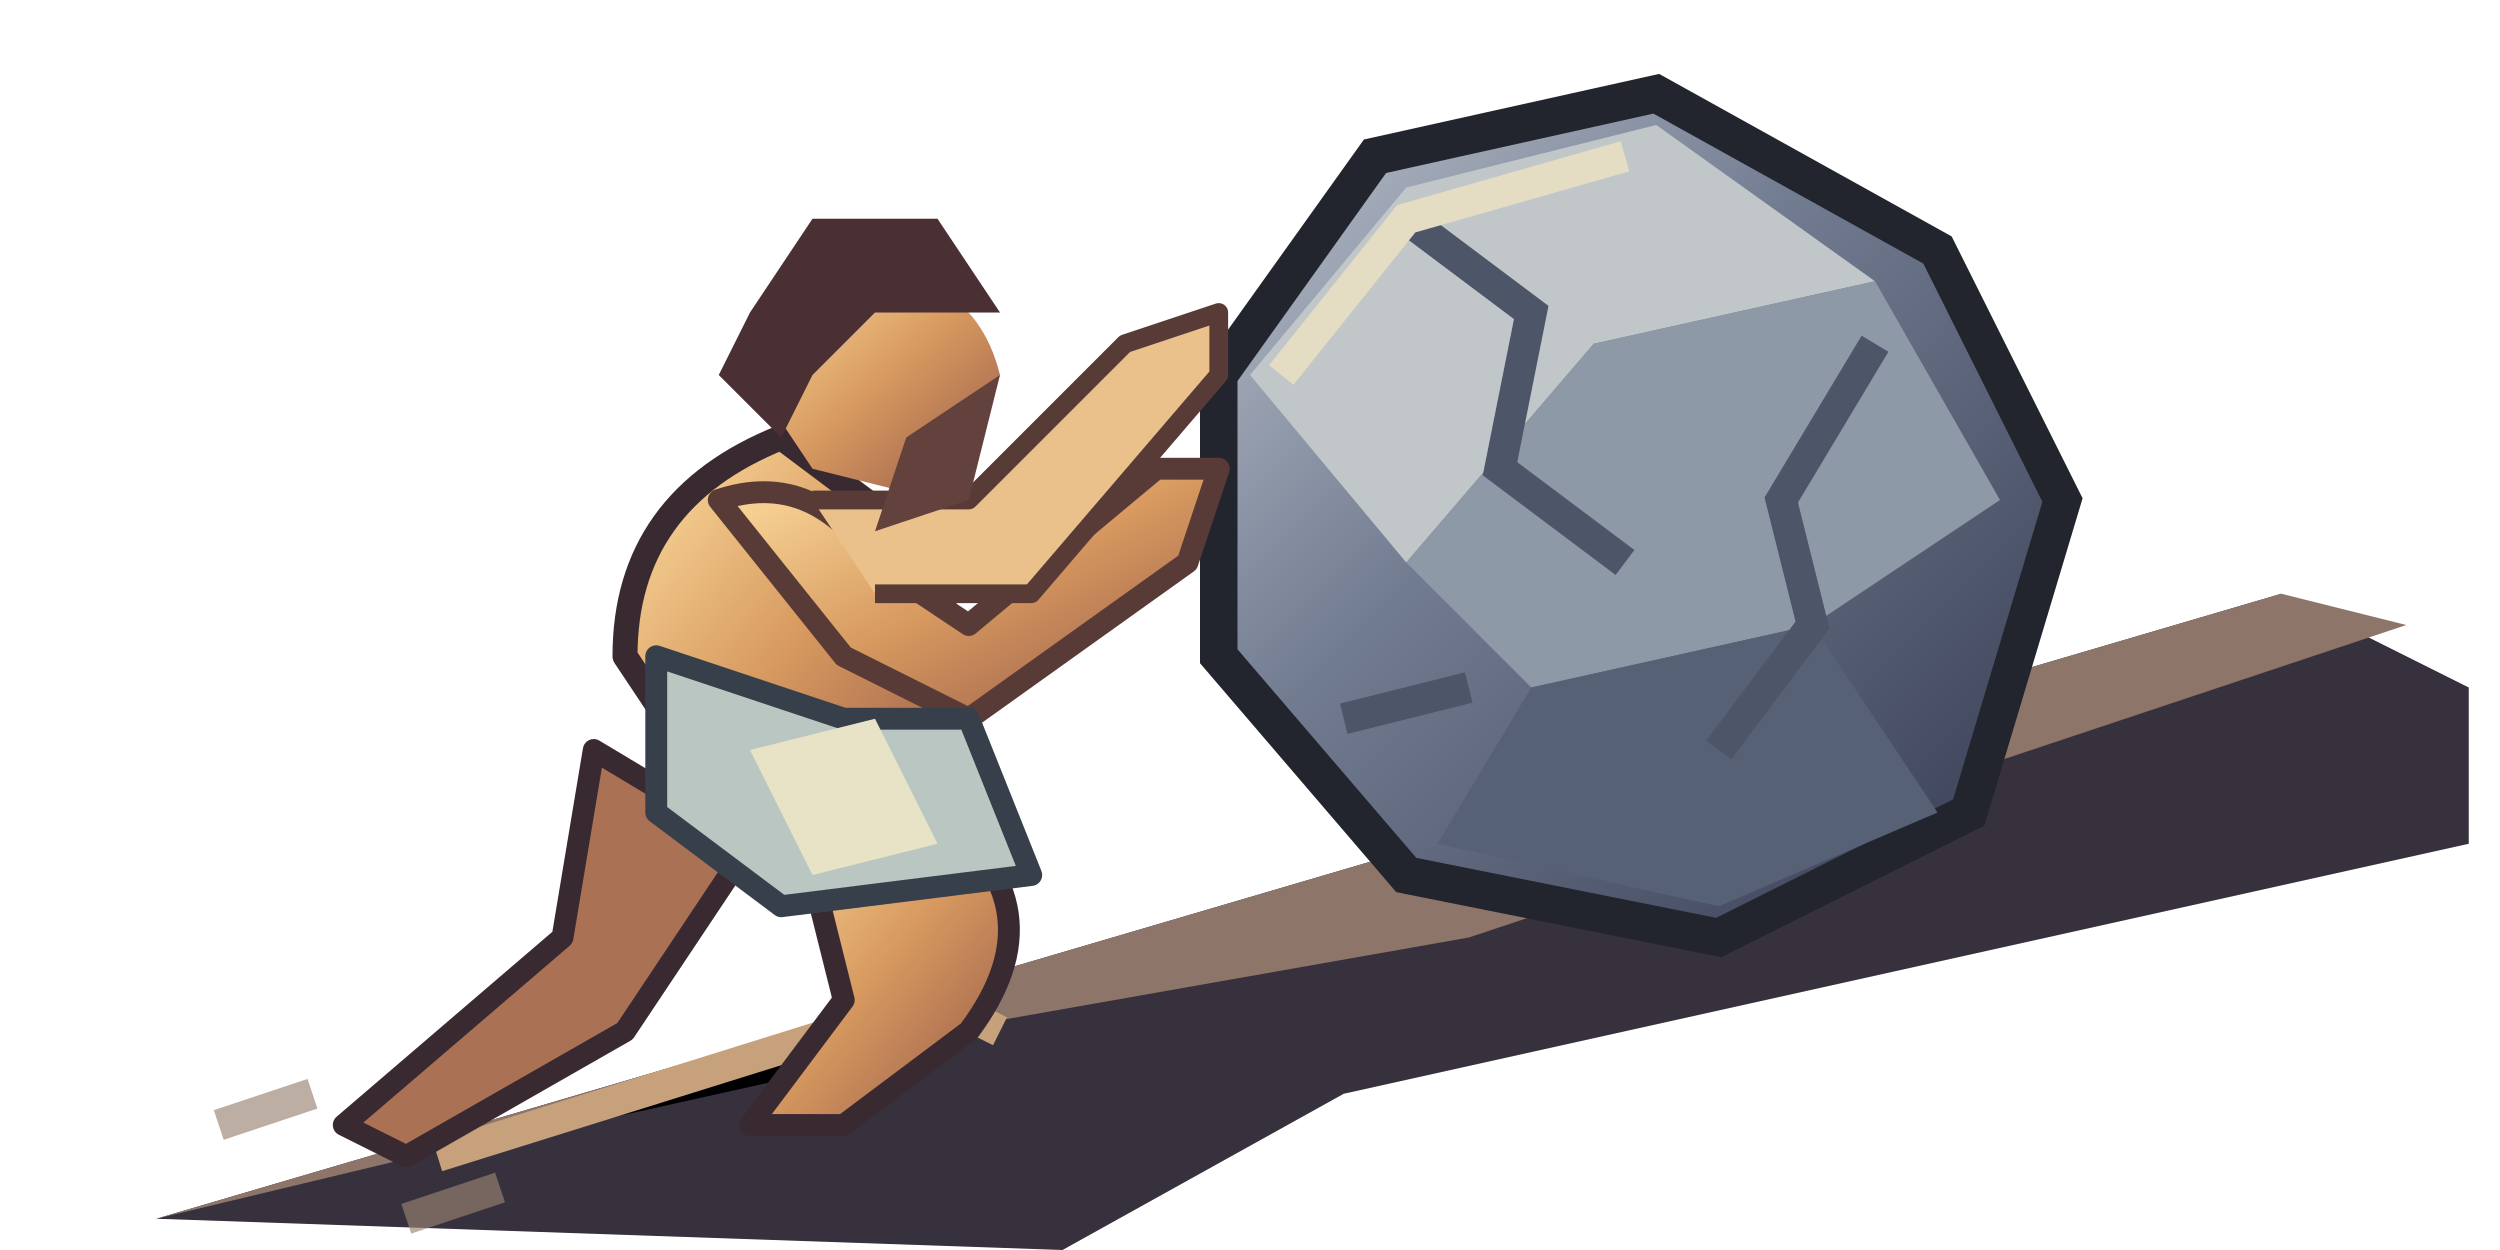
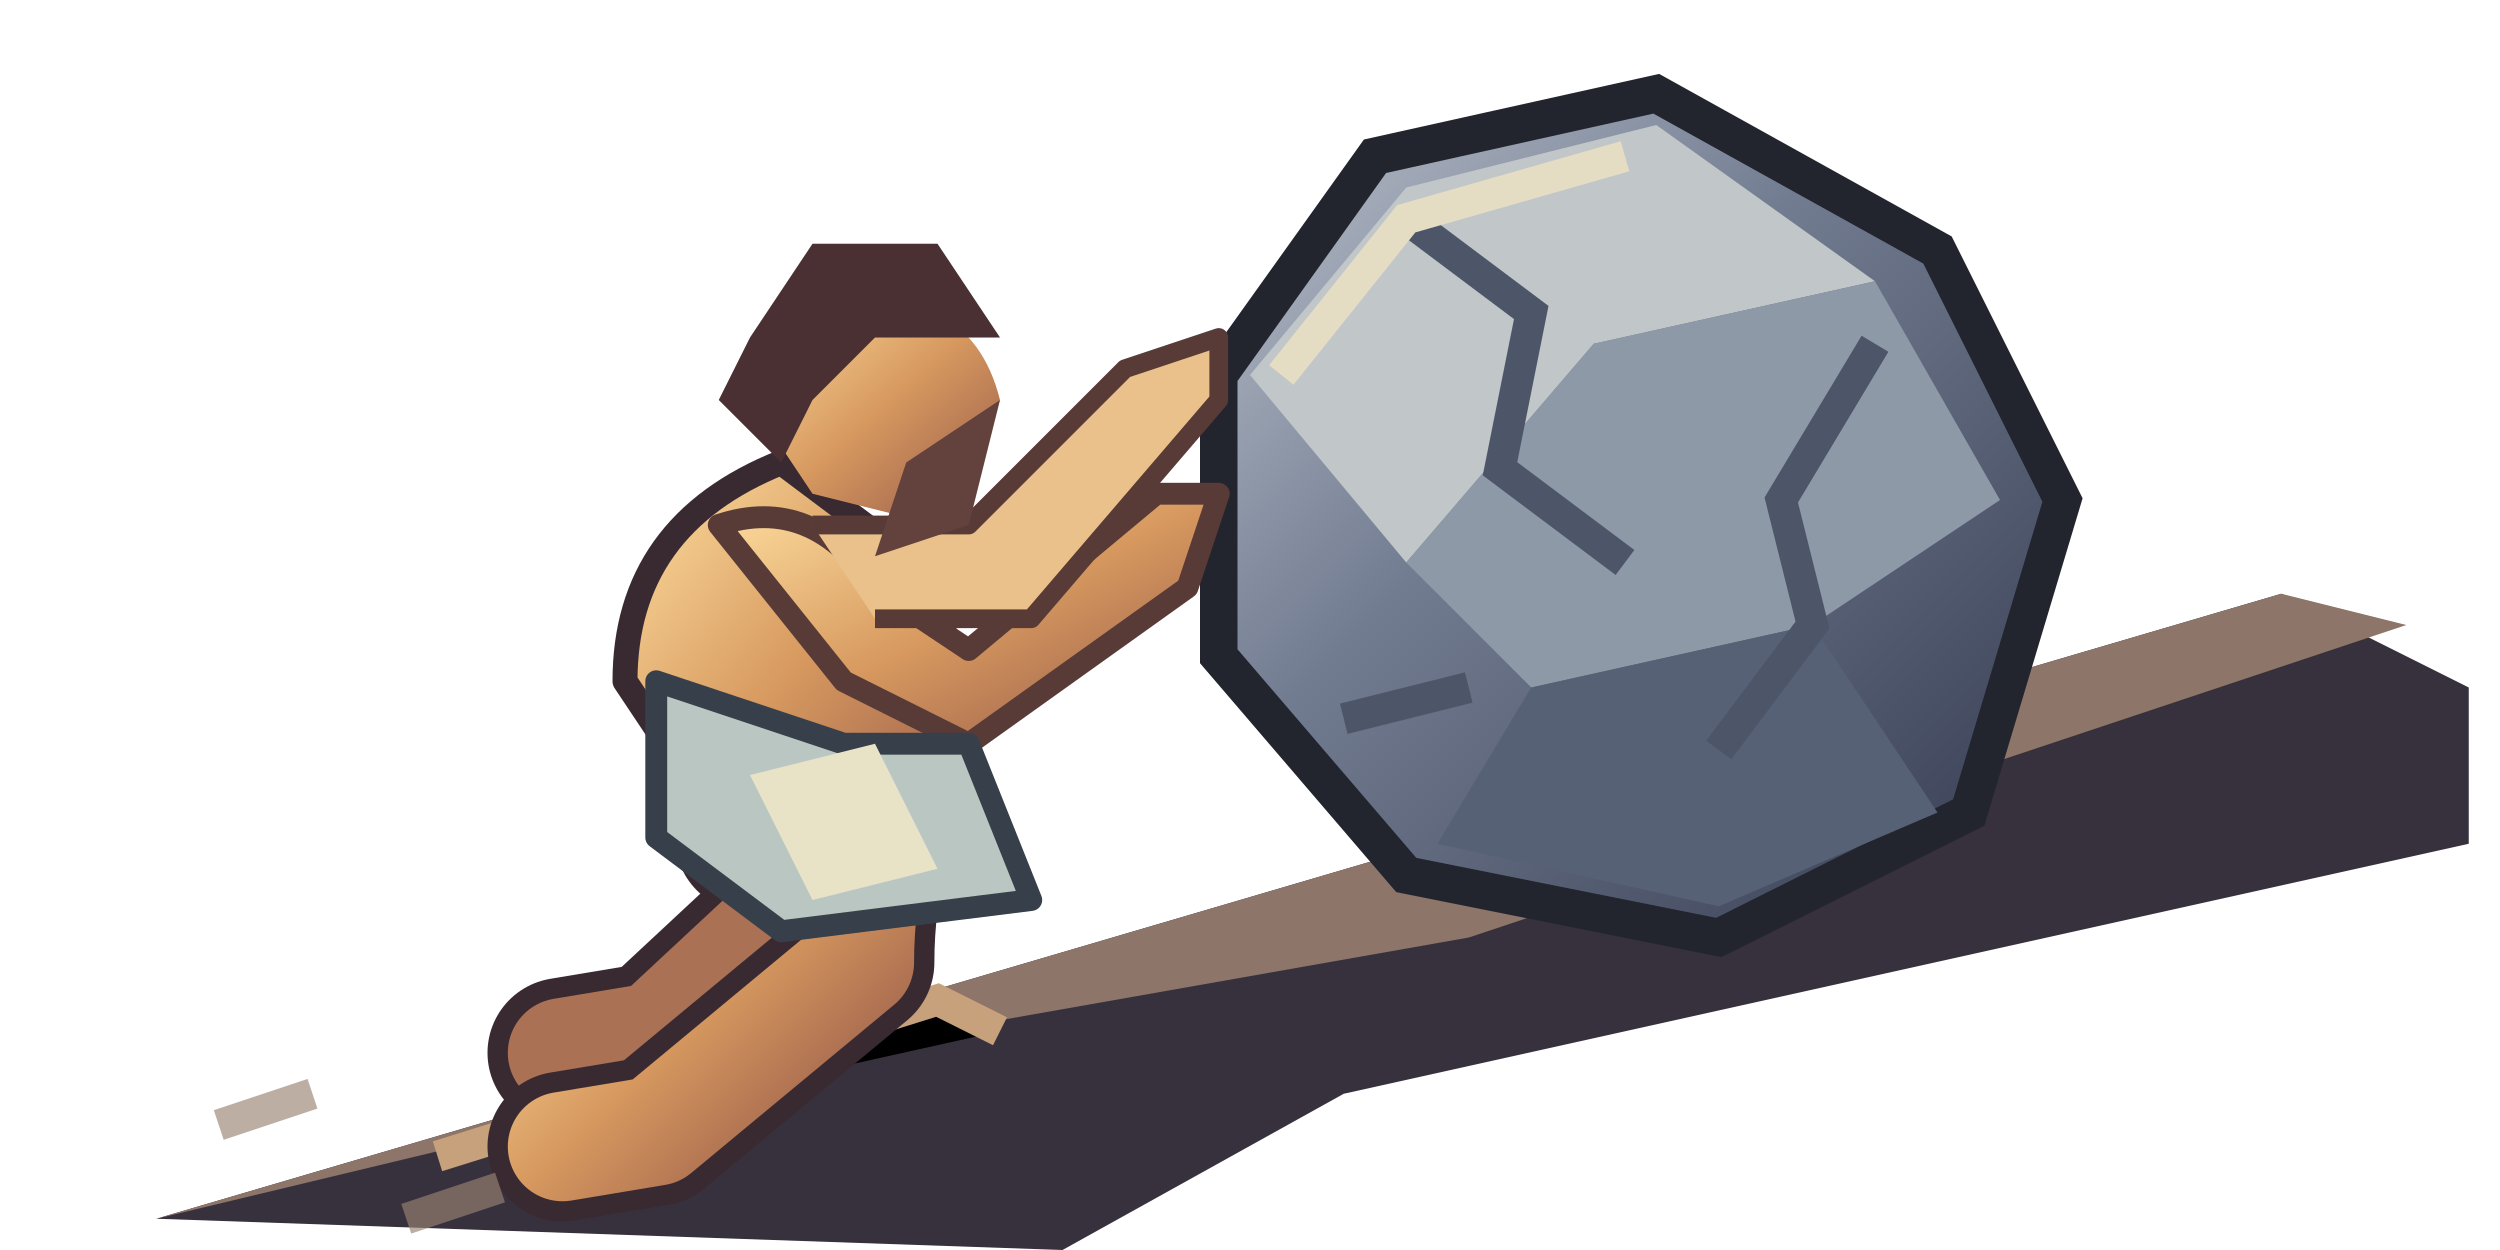
<svg xmlns="http://www.w3.org/2000/svg" width="80" height="40" viewBox="0 0 80 40">
  <defs>
    <linearGradient id="fire" x1="0%" y1="100%" x2="20%" y2="0%">
      <stop stop-color="#ffe595" />
      <stop offset=".42" stop-color="#ffb638" />
      <stop offset=".75" stop-color="#ff6026" />
      <stop offset="1" stop-color="#ca2926" />
    </linearGradient>
    <linearGradient id="stone" x2="100%" y2="100%">
      <stop stop-color="#bdc4ce" />
      <stop offset=".4" stop-color="#727c91" />
      <stop offset="1" stop-color="#33394e" />
    </linearGradient>
    <linearGradient id="skin" x2="100%" y2="100%">
      <stop stop-color="#ffe0a1" />
      <stop offset=".5" stop-color="#d7995f" />
      <stop offset="1" stop-color="#925548" />
    </linearGradient>
    <radialGradient id="glow">
      <stop stop-color="#ff8c27" stop-opacity=".24" />
      <stop offset="1" stop-color="#ff5a1d" stop-opacity="0" />
    </radialGradient>
  </defs>
  <path d="M5 39 L73 19 L79 22 L79 27 L43 35 L34 40Z" fill="#37313e" />
  <path d="M5 39 L73 19 L77 20 L47 30 L30 33Z" fill="#8e7569" />
  <path d="M14 37 L30 32 L32 33 M47 28 L64 23" stroke="#c6a17b" stroke-width="1" />
  <g transform="translate(52 17) rotate(0.0)">
    <path d="M-13 -5 L-8 -12 L1 -14 L10 -9 L14 -1 L11 9 L3 13 L-7 11 L-13 4Z" fill="url(#stone)" stroke="#22242e" stroke-width="1.2" />
    <path d="M-12 -5 L-7 -11 L1 -13 L8 -8 L-1 -6 L-7 1Z" fill="#c1c6c9" />
    <path d="M-7 1 L-1 -6 L8 -8 L12 -1 L6 3 L-3 5Z" fill="#8e99a8" />
    <path d="M-3 5 L6 3 L10 9 L3 12 L-6 10Z" fill="#566176" />
    <path d="M-7 -10 L-3 -7 L-4 -2 L0 1 M8 -6 L5 -1 L6 3 L3 7 M-9 6 L-5 5" stroke="#4d5569" stroke-width="1" fill="none" />
    <path d="M-11 -5 L-7 -10 L0 -12" stroke="#e4ddc4" stroke-width="1" fill="none" />
  </g>
-   <g transform="translate(0 0.0)" stroke-linejoin="round">
-     <path d="M24 27 L20 33.0 L13 37 L11 36 L18 30 L19 24Z" fill="#ab7155" stroke="#392a32" stroke-width=".7" />
-     <path d="M30 26 Q34 29 31 33 L27 36 L24 36 L27 32 L26 28Z" fill="url(#skin)" stroke="#392a32" stroke-width=".7" />
+   <g transform="translate(0 0.8)" stroke-linejoin="round">
+     <path d="M24 26 Q25.5 26.2 25.5 28.2 L21.0 32.39 l-3 .5" stroke="#392a32" stroke-width="4.8" fill="none" stroke-linecap="round" />
+     <path d="M24 26 Q25.5 26.2 25.5 28.2 L21.0 32.39 l-3 .5" stroke="#ab7155" stroke-width="3.5" fill="none" stroke-linecap="round" />
+     <path d="M28 26 Q27.5 28.0 27.5 30.0 L21.0 35.39 l-3 .5" stroke="#392a32" stroke-width="4.8" fill="none" stroke-linecap="round" />
+     <path d="M28 26 Q27.5 28.0 27.5 30.0 L21.0 35.39 l-3 .5" stroke="url(#skin)" stroke-width="3.5" fill="none" stroke-linecap="round" />
    <path d="M25 14 Q20 16 20 21 L24 27 L31 26 L31 21 L29 17Z" fill="url(#skin)" stroke="#392a32" stroke-width=".8" />
-     <path d="M23 16 Q26 15 28 18 L31 20 L37 15 L39 15 L38 18 L31 23 L27 21Z" fill="url(#skin)" stroke="#583a37" stroke-width=".7" />
-     <path d="M26 16 L31 16 L36 11 L39 10 L39 12 L33 19 L28 19" fill="#eac18a" stroke="#583a37" stroke-width=".6" />
+     <path d="M23 16 Q26 15 28 18 L31.0 20.0 L37 15 L39 15 L38 18 L31.0 23.0 L27 21Z" fill="url(#skin)" stroke="#583a37" stroke-width=".7" />
+     <path d="M26 16 L31.0 16.0 L36 11 L39 10 L39 12 L33.0 19.0 L28 19" fill="#eac18a" stroke="#583a37" stroke-width=".6" />
    <path d="M21 21 L27 23 L31 23 L33 28 L25 29 L21 26Z" fill="#bac6c2" stroke="#37404a" stroke-width=".7" />
    <path d="M24 24 L26 28 L30 27 L28 23Z" fill="#e8e3c7" />
    <path d="M26 9 Q31 8 32 12 L30 16 L26 15 L24 12Z" fill="url(#skin)" />
    <path d="M24 10 L26 7 L30 7 L32 10 L28 10 L26 12 L25 14 L23 12Z" fill="#4a3033" />
    <path d="M29 14 L32 12 L31 16 L28 17Z" fill="#63413c" />
  </g>
  <path d="M10.0 35 l-3 1 M16.0 38 l-3 1" stroke="#9a8372" stroke-width="1" opacity=".65" />
</svg>
